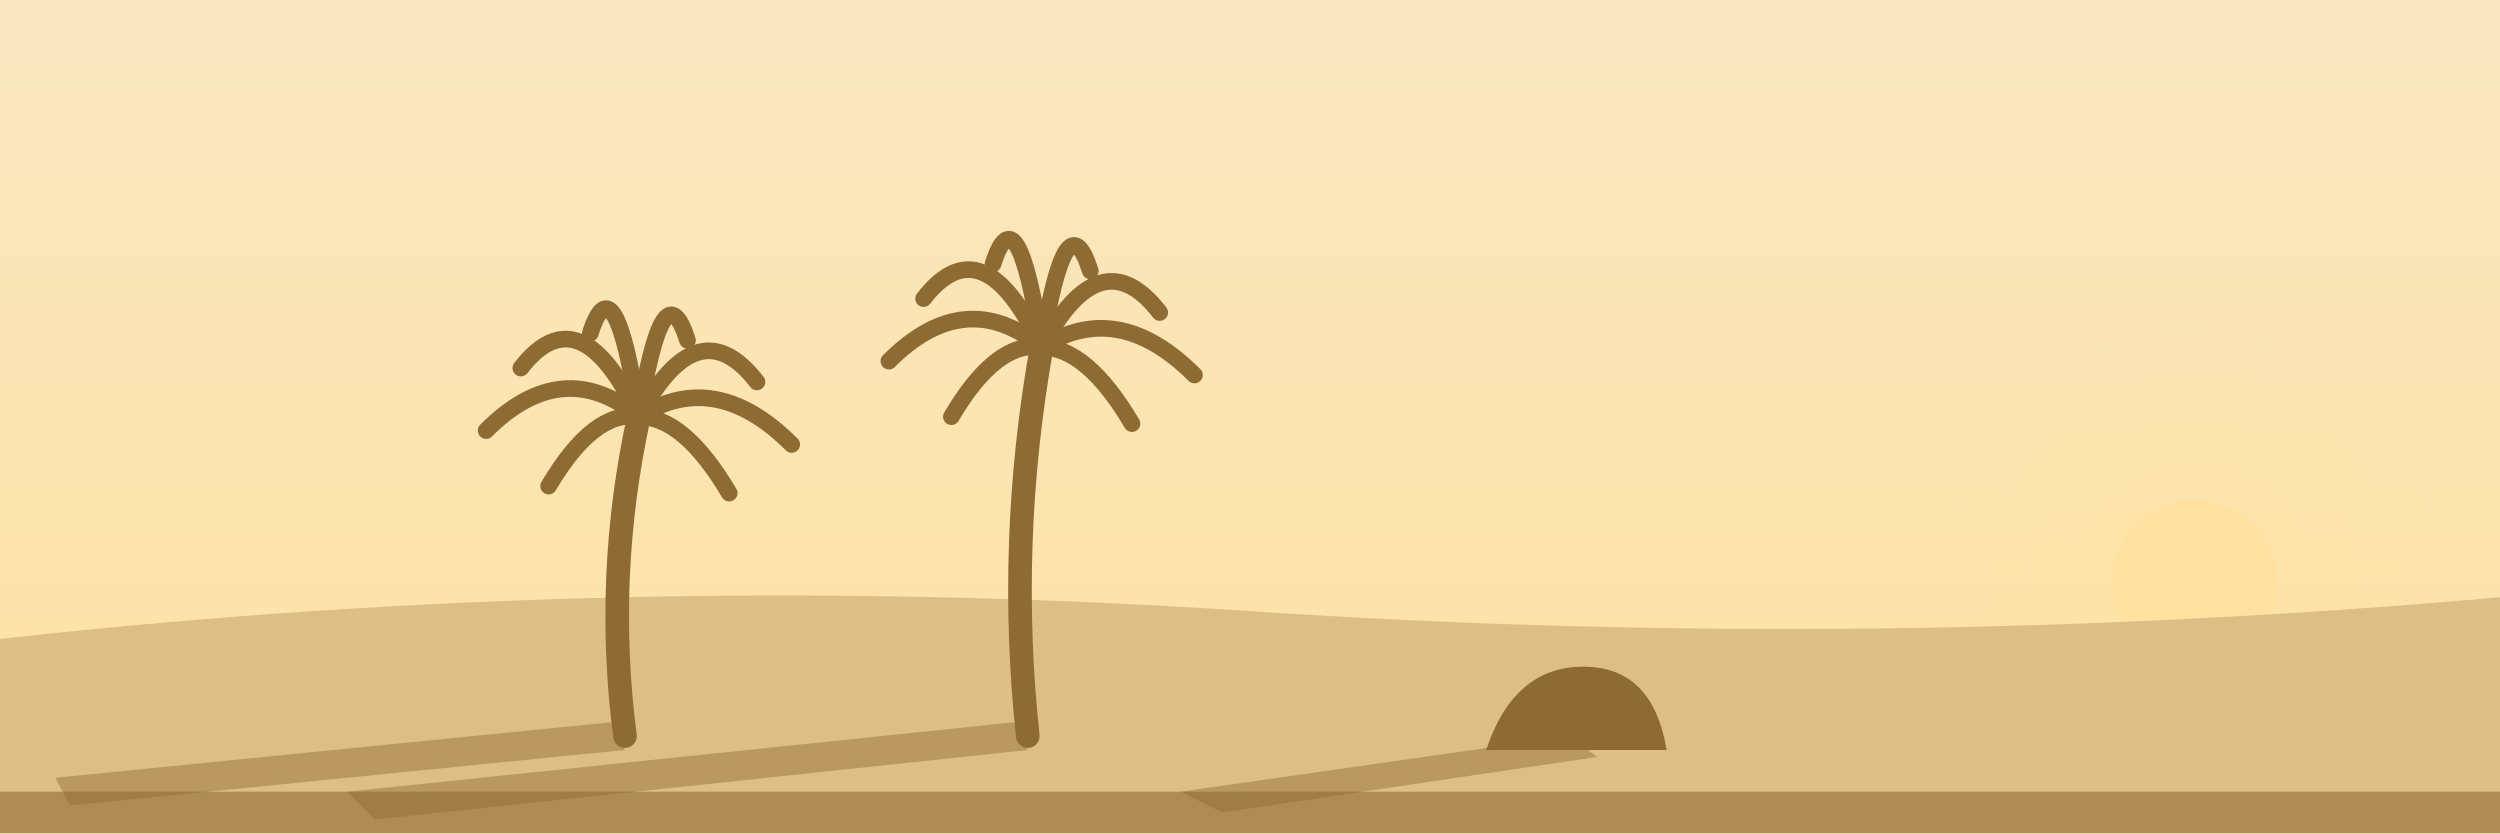
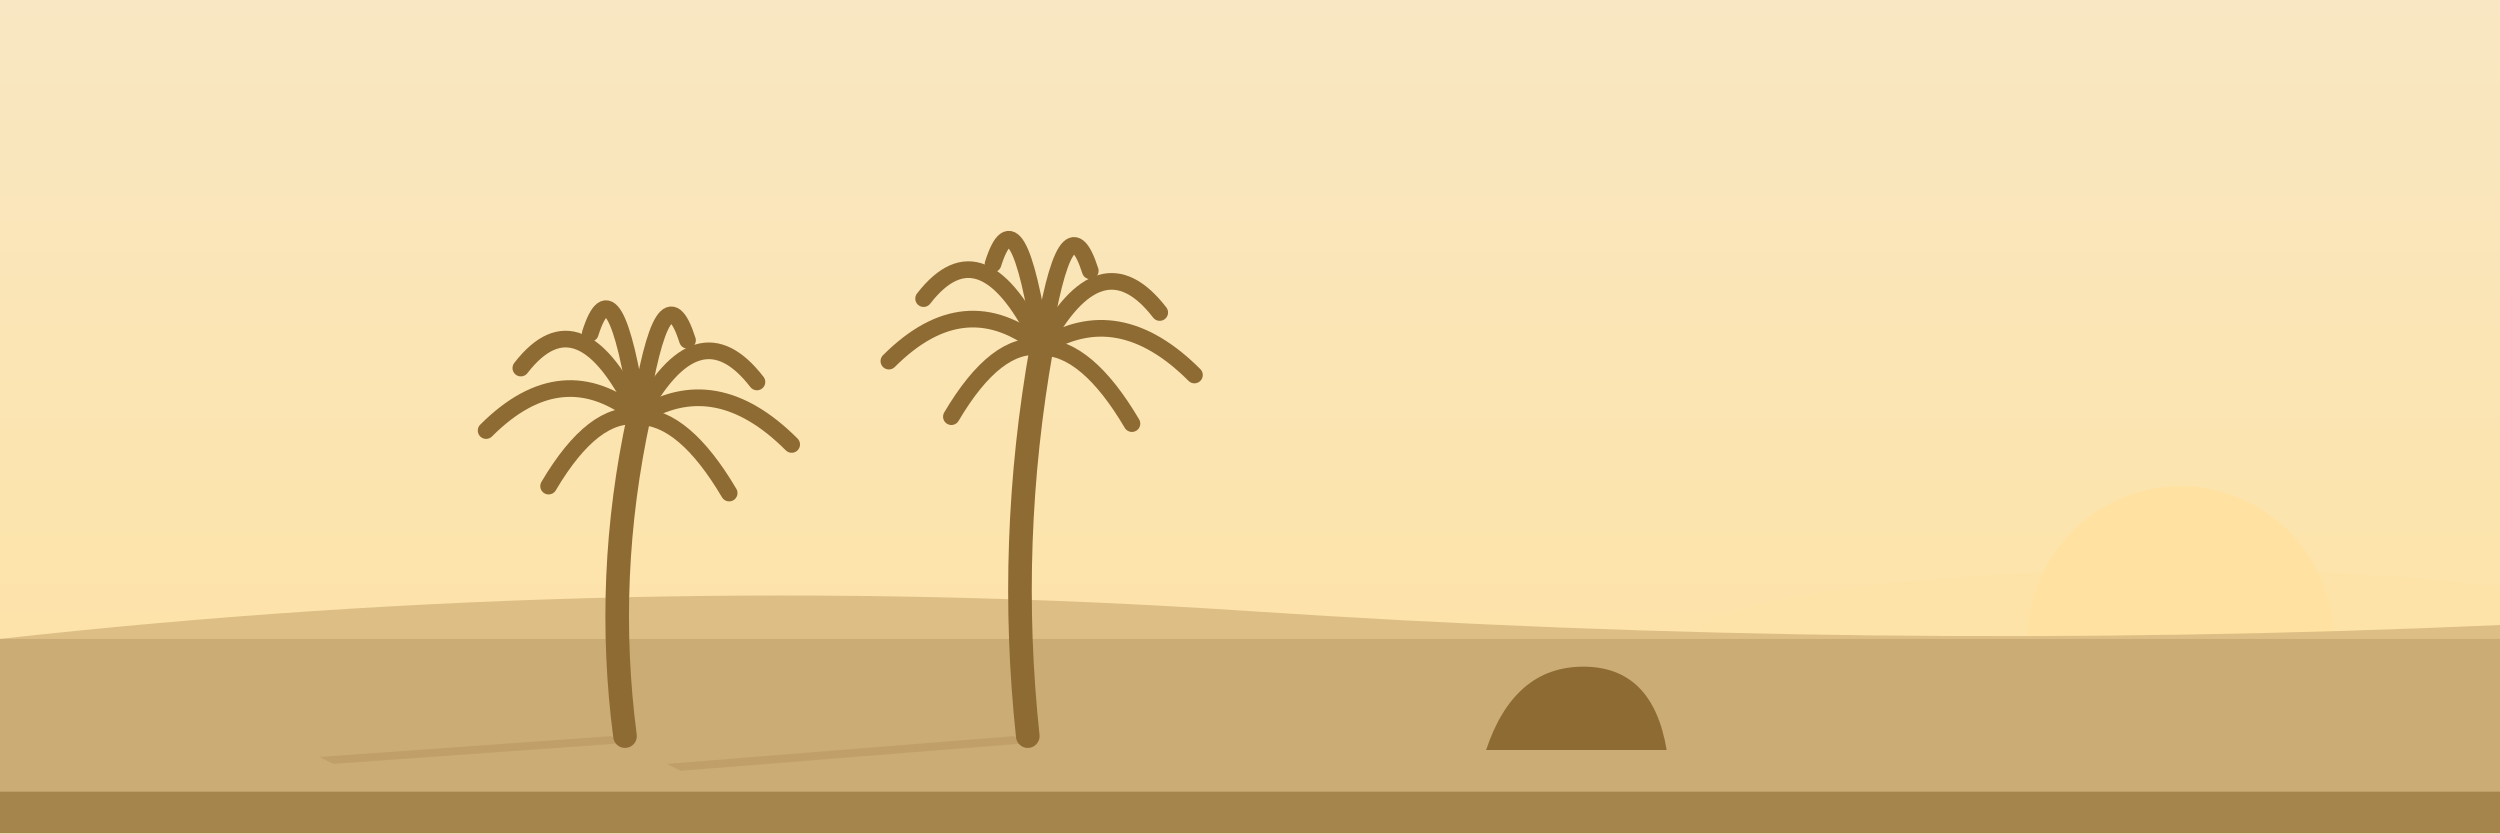
<svg xmlns="http://www.w3.org/2000/svg" width="720" height="240" viewBox="0 0 360 120" preserveAspectRatio="xMidYMax slice">
  <rect width="360" height="120" fill="#F8E7C2" />
  <defs>
    <linearGradient id="g37s" x1="0" y1="0" x2="0" y2="1">
      <stop offset="0" stop-color="#F8E7C2" />
      <stop offset="1" stop-color="#FFE2A2" />
    </linearGradient>
  </defs>
  <rect width="360" height="120" fill="url(#g37s)" />
-   <circle cx="316" cy="84" r="36.0" fill="#FFE2A2" opacity="0.050" />
-   <circle cx="316" cy="84" r="30.0" fill="#FFE2A2" opacity="0.085" />
-   <circle cx="316" cy="84" r="24.0" fill="#FFE2A2" opacity="0.120" />
-   <circle cx="316" cy="84" r="18.0" fill="#FFE2A2" opacity="0.155" />
-   <circle cx="316" cy="84" r="12" fill="#FFE2A2" />
-   <path d="M0 92 Q90 82 180 88 T360 86 L360 120 L0 120 Z" fill="#DDBF86" />
-   <path d="M88 104 L8 112 L10 116 L90 108 Z M146 104 L50 114 L54 118 L148 108 Z M226 106 L170 114 L176 117 L230 109 Z" fill="#8E6B33" opacity=".45" />
+   <path d="M292 92 A22 22 0 0 1 336 92 Z" fill="#FFE2A2" />
+   <ellipse cx="314" cy="92" rx="70" ry="10" fill="#FFE2A2" opacity=".35" />
+   <path d="M0 92 Q90 82 180 88 T360 90 L360 120 L0 120 Z" fill="#DDBF86" />
+   <rect y="92" width="360" height="28" fill="#8E6B33" opacity=".22" />
  <path d="M90 106 Q87 83 92 60" stroke="#8E6B33" stroke-width="3.4" fill="none" stroke-linecap="round" />
  <path d="M92 60 q-11 -9 -22 2" stroke="#8E6B33" stroke-width="2.4" fill="none" stroke-linecap="round" />
  <path d="M92 60 q-8.5 -18 -17 -7" stroke="#8E6B33" stroke-width="2.4" fill="none" stroke-linecap="round" />
  <path d="M92 60 q-3.5 -23 -7 -12" stroke="#8E6B33" stroke-width="2.4" fill="none" stroke-linecap="round" />
  <path d="M92 60 q3.5 -22 7 -11" stroke="#8E6B33" stroke-width="2.4" fill="none" stroke-linecap="round" />
  <path d="M92 60 q8.5 -16 17 -5" stroke="#8E6B33" stroke-width="2.4" fill="none" stroke-linecap="round" />
  <path d="M92 60 q11 -7 22 4" stroke="#8E6B33" stroke-width="2.4" fill="none" stroke-linecap="round" />
  <path d="M92 60 q-6.5 -1 -13 10" stroke="#8E6B33" stroke-width="2.4" fill="none" stroke-linecap="round" />
  <path d="M92 60 q6.5 0 13 11" stroke="#8E6B33" stroke-width="2.4" fill="none" stroke-linecap="round" />
  <path d="M148 106 Q145 78 150 50" stroke="#8E6B33" stroke-width="3.4" fill="none" stroke-linecap="round" />
  <path d="M150 50 q-11 -9 -22 2" stroke="#8E6B33" stroke-width="2.4" fill="none" stroke-linecap="round" />
  <path d="M150 50 q-8.5 -18 -17 -7" stroke="#8E6B33" stroke-width="2.4" fill="none" stroke-linecap="round" />
  <path d="M150 50 q-3.5 -23 -7 -12" stroke="#8E6B33" stroke-width="2.4" fill="none" stroke-linecap="round" />
  <path d="M150 50 q3.5 -22 7 -11" stroke="#8E6B33" stroke-width="2.4" fill="none" stroke-linecap="round" />
  <path d="M150 50 q8.5 -16 17 -5" stroke="#8E6B33" stroke-width="2.4" fill="none" stroke-linecap="round" />
  <path d="M150 50 q11 -7 22 4" stroke="#8E6B33" stroke-width="2.4" fill="none" stroke-linecap="round" />
  <path d="M150 50 q-6.5 -1 -13 10" stroke="#8E6B33" stroke-width="2.4" fill="none" stroke-linecap="round" />
  <path d="M150 50 q6.5 0 13 11" stroke="#8E6B33" stroke-width="2.4" fill="none" stroke-linecap="round" />
  <path d="M214 108 Q218 96 228 96 Q238 96 240 108 Z" fill="#8E6B33" />
+   <path d="M88 106 L46 109 L48 110 L90 107 Z M146 106 L96 110 L98 111 L148 107 Z" fill="#8E6B33" opacity=".18" />
  <rect y="114" width="360" height="6" fill="#8E6B33" opacity=".6" />
</svg>
